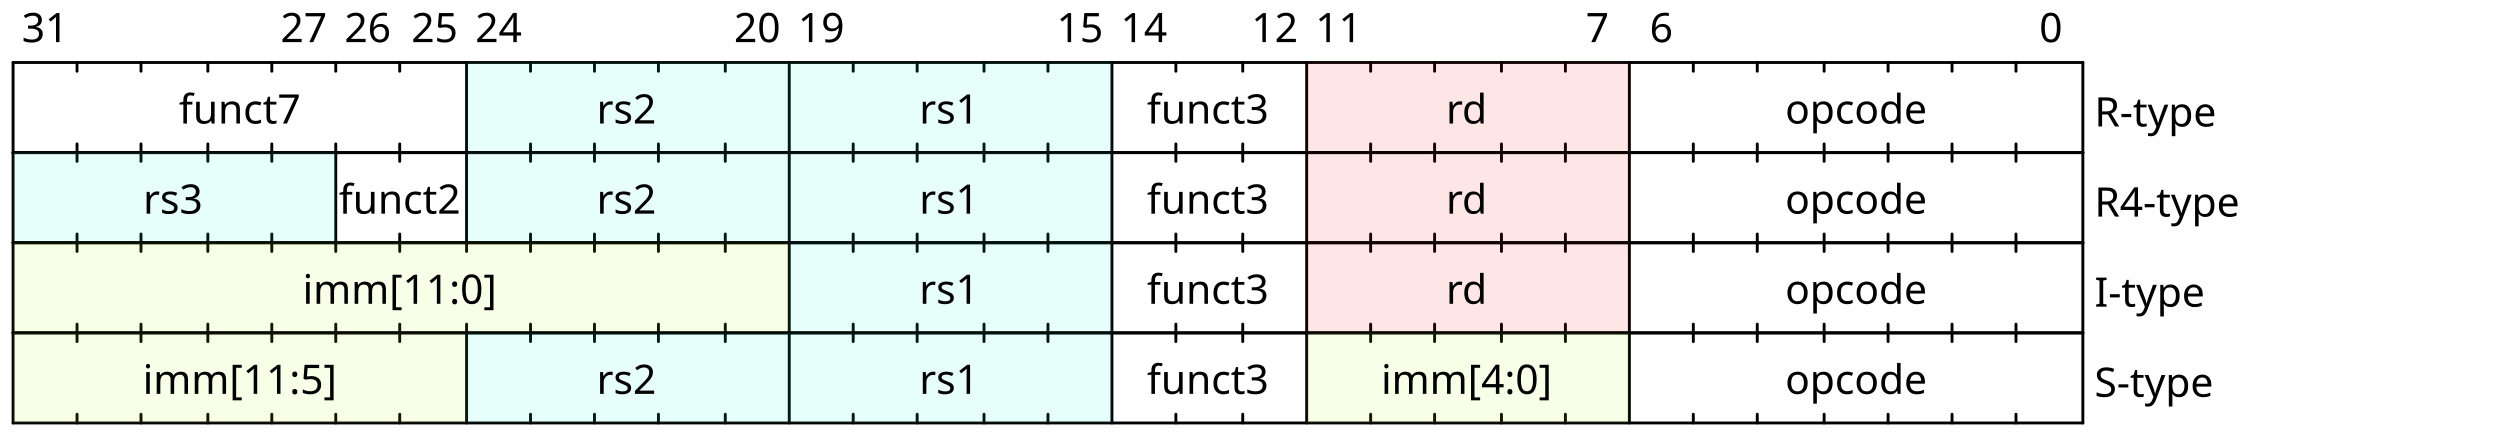
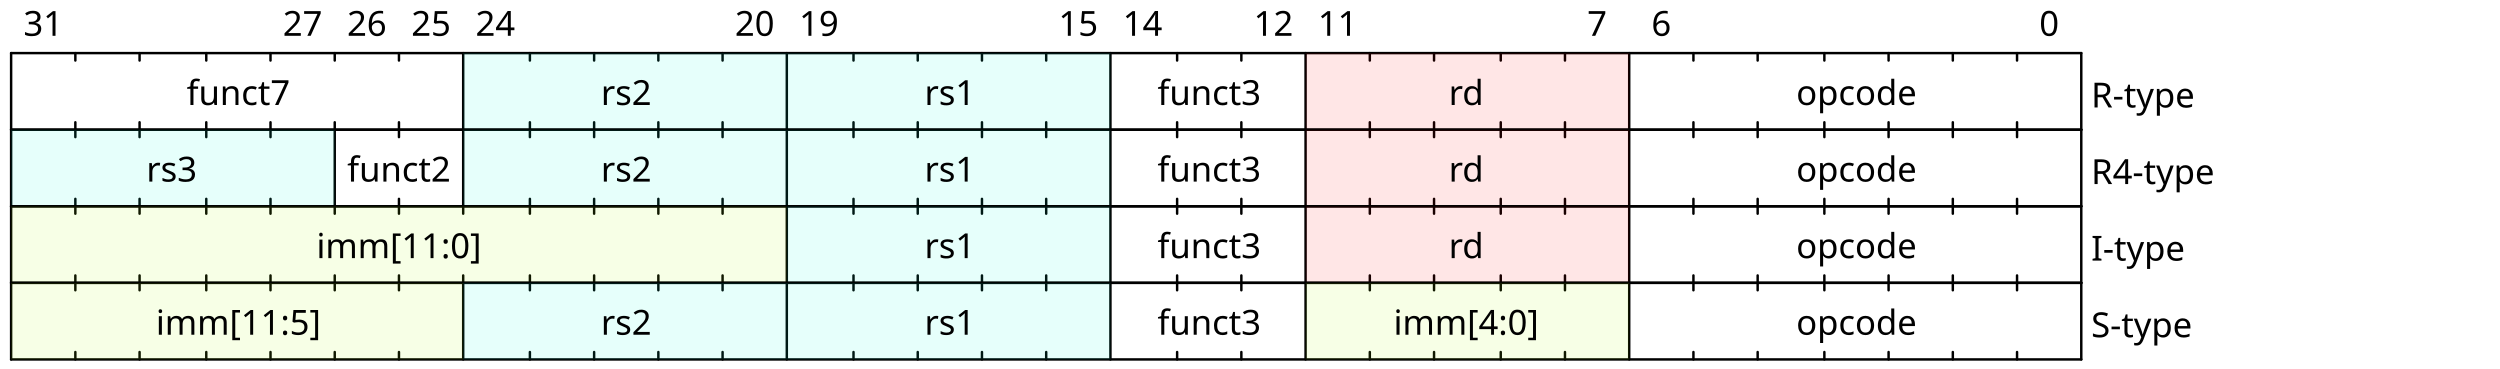
- <svg xmlns="http://www.w3.org/2000/svg" width="860" height="149" viewBox="0 0 860 149">
+ <svg xmlns="http://www.w3.org/2000/svg" width="1012" height="149" viewBox="0 0 1012 149">
  <g transform="translate(0.5,0.5)" text-anchor="middle" font-size="14" font-family="sans-serif" font-weight="normal">
    <g transform="translate(4,21)">
      <g stroke="black" stroke-width="1" stroke-linecap="round">
-         <line x2="712" />
-         <line x2="712" y1="31" y2="31" />
+         <line x2="838" />
+         <line x2="838" y1="31" y2="31" />
        <line y2="31" />
-         <line x1="712" x2="712" y2="31" />
-         <line x1="689" x2="689" y2="3" />
-         <line x1="689" x2="689" y1="31" y2="28" />
-         <line x1="667" x2="667" y2="3" />
-         <line x1="667" x2="667" y1="31" y2="28" />
-         <line x1="645" x2="645" y2="3" />
-         <line x1="645" x2="645" y1="31" y2="28" />
-         <line x1="623" x2="623" y2="3" />
-         <line x1="623" x2="623" y1="31" y2="28" />
-         <line x1="600" x2="600" y2="3" />
-         <line x1="600" x2="600" y1="31" y2="28" />
-         <line x1="578" x2="578" y2="3" />
-         <line x1="578" x2="578" y1="31" y2="28" />
-         <line x1="556" x2="556" y2="31" />
-         <line x1="534" x2="534" y2="3" />
-         <line x1="534" x2="534" y1="31" y2="28" />
-         <line x1="512" x2="512" y2="3" />
-         <line x1="512" x2="512" y1="31" y2="28" />
-         <line x1="489" x2="489" y2="3" />
-         <line x1="489" x2="489" y1="31" y2="28" />
-         <line x1="467" x2="467" y2="3" />
-         <line x1="467" x2="467" y1="31" y2="28" />
+         <line x1="838" x2="838" y2="31" />
+         <line x1="812" x2="812" y2="3" />
+         <line x1="812" x2="812" y1="31" y2="28" />
+         <line x1="786" x2="786" y2="3" />
+         <line x1="786" x2="786" y1="31" y2="28" />
+         <line x1="760" x2="760" y2="3" />
+         <line x1="760" x2="760" y1="31" y2="28" />
+         <line x1="734" x2="734" y2="3" />
+         <line x1="734" x2="734" y1="31" y2="28" />
+         <line x1="707" x2="707" y2="3" />
+         <line x1="707" x2="707" y1="31" y2="28" />
+         <line x1="681" x2="681" y2="3" />
+         <line x1="681" x2="681" y1="31" y2="28" />
+         <line x1="655" x2="655" y2="31" />
+         <line x1="629" x2="629" y2="3" />
+         <line x1="629" x2="629" y1="31" y2="28" />
+         <line x1="603" x2="603" y2="3" />
+         <line x1="603" x2="603" y1="31" y2="28" />
+         <line x1="576" x2="576" y2="3" />
+         <line x1="576" x2="576" y1="31" y2="28" />
+         <line x1="550" x2="550" y2="3" />
+         <line x1="550" x2="550" y1="31" y2="28" />
+         <line x1="524" x2="524" y2="31" />
+         <line x1="498" x2="498" y2="3" />
+         <line x1="498" x2="498" y1="31" y2="28" />
+         <line x1="472" x2="472" y2="3" />
+         <line x1="472" x2="472" y1="31" y2="28" />
        <line x1="445" x2="445" y2="31" />
-         <line x1="423" x2="423" y2="3" />
-         <line x1="423" x2="423" y1="31" y2="28" />
-         <line x1="400" x2="400" y2="3" />
-         <line x1="400" x2="400" y1="31" y2="28" />
-         <line x1="378" x2="378" y2="31" />
-         <line x1="356" x2="356" y2="3" />
-         <line x1="356" x2="356" y1="31" y2="28" />
-         <line x1="334" x2="334" y2="3" />
-         <line x1="334" x2="334" y1="31" y2="28" />
-         <line x1="311" x2="311" y2="3" />
-         <line x1="311" x2="311" y1="31" y2="28" />
-         <line x1="289" x2="289" y2="3" />
-         <line x1="289" x2="289" y1="31" y2="28" />
-         <line x1="267" x2="267" y2="31" />
-         <line x1="245" x2="245" y2="3" />
-         <line x1="245" x2="245" y1="31" y2="28" />
-         <line x1="222" x2="222" y2="3" />
-         <line x1="222" x2="222" y1="31" y2="28" />
-         <line x1="200" x2="200" y2="3" />
-         <line x1="200" x2="200" y1="31" y2="28" />
-         <line x1="178" x2="178" y2="3" />
-         <line x1="178" x2="178" y1="31" y2="28" />
-         <line x1="156" x2="156" y2="31" />
-         <line x1="133" x2="133" y2="3" />
-         <line x1="133" x2="133" y1="31" y2="28" />
-         <line x1="111" x2="111" y2="3" />
-         <line x1="111" x2="111" y1="31" y2="28" />
-         <line x1="89" x2="89" y2="3" />
-         <line x1="89" x2="89" y1="31" y2="28" />
-         <line x1="67" x2="67" y2="3" />
-         <line x1="67" x2="67" y1="31" y2="28" />
-         <line x1="44" x2="44" y2="3" />
-         <line x1="44" x2="44" y1="31" y2="28" />
-         <line x1="22" x2="22" y2="3" />
-         <line x1="22" x2="22" y1="31" y2="28" />
+         <line x1="419" x2="419" y2="3" />
+         <line x1="419" x2="419" y1="31" y2="28" />
+         <line x1="393" x2="393" y2="3" />
+         <line x1="393" x2="393" y1="31" y2="28" />
+         <line x1="367" x2="367" y2="3" />
+         <line x1="367" x2="367" y1="31" y2="28" />
+         <line x1="341" x2="341" y2="3" />
+         <line x1="341" x2="341" y1="31" y2="28" />
+         <line x1="314" x2="314" y2="31" />
+         <line x1="288" x2="288" y2="3" />
+         <line x1="288" x2="288" y1="31" y2="28" />
+         <line x1="262" x2="262" y2="3" />
+         <line x1="262" x2="262" y1="31" y2="28" />
+         <line x1="236" x2="236" y2="3" />
+         <line x1="236" x2="236" y1="31" y2="28" />
+         <line x1="210" x2="210" y2="3" />
+         <line x1="210" x2="210" y1="31" y2="28" />
+         <line x1="183" x2="183" y2="31" />
+         <line x1="157" x2="157" y2="3" />
+         <line x1="157" x2="157" y1="31" y2="28" />
+         <line x1="131" x2="131" y2="3" />
+         <line x1="131" x2="131" y1="31" y2="28" />
+         <line x1="105" x2="105" y2="3" />
+         <line x1="105" x2="105" y1="31" y2="28" />
+         <line x1="79" x2="79" y2="3" />
+         <line x1="79" x2="79" y1="31" y2="28" />
+         <line x1="52" x2="52" y2="3" />
+         <line x1="52" x2="52" y1="31" y2="28" />
+         <line x1="26" x2="26" y2="3" />
+         <line x1="26" x2="26" y1="31" y2="28" />
      </g>
      <g>
        <g>
-           <rect x="445" width="111" height="31" style="fill-opacity:0.1;fill:hsl(0,100%,50%)" />
-           <rect x="267" width="111" height="31" style="fill-opacity:0.1;fill:hsl(170,100%,50%)" />
-           <rect x="156" width="111" height="31" style="fill-opacity:0.1;fill:hsl(170,100%,50%)" />
-         </g>
-         <g transform="translate(11,-11)" />
-         <g transform="translate(11,15)">
-           <g transform="translate(623)">
+           <rect x="524" width="131" height="31" style="fill-opacity:0.1;fill:hsl(0,100%,50%)" />
+           <rect x="314" width="131" height="31" style="fill-opacity:0.1;fill:hsl(170,100%,50%)" />
+           <rect x="183" width="131" height="31" style="fill-opacity:0.1;fill:hsl(170,100%,50%)" />
+         </g>
+         <g transform="translate(13,-11)" />
+         <g transform="translate(13,15)">
+           <g transform="translate(734)">
            <text y="6">
              <tspan>opcode</tspan>
            </text>
          </g>
-           <g transform="translate(489)">
+           <g transform="translate(576)">
            <text y="6">
              <tspan>rd</tspan>
            </text>
          </g>
-           <g transform="translate(400)">
+           <g transform="translate(472)">
            <text y="6">
              <tspan>funct3</tspan>
            </text>
          </g>
-           <g transform="translate(311)">
+           <g transform="translate(367)">
            <text y="6">
              <tspan>rs1</tspan>
            </text>
          </g>
-           <g transform="translate(200)">
+           <g transform="translate(236)">
            <text y="6">
              <tspan>rs2</tspan>
            </text>
          </g>
-           <g transform="translate(67)">
+           <g transform="translate(79)">
            <text y="6">
              <tspan>funct7</tspan>
            </text>
          </g>
        </g>
-         <g transform="translate(11,39)" />
+         <g transform="translate(13,39)" />
      </g>
      <g text-anchor="start">
-         <g transform="translate(716,16)">
+         <g transform="translate(842,16)">
          <text y="6">
            <tspan>R-type</tspan>
          </text>
        </g>
      </g>
    </g>
    <g transform="translate(4,52)">
      <g stroke="black" stroke-width="1" stroke-linecap="round">
-         <line x2="712" />
-         <line x2="712" y1="31" y2="31" />
+         <line x2="838" />
+         <line x2="838" y1="31" y2="31" />
        <line y2="31" />
-         <line x1="712" x2="712" y2="31" />
-         <line x1="689" x2="689" y2="3" />
-         <line x1="689" x2="689" y1="31" y2="28" />
-         <line x1="667" x2="667" y2="3" />
-         <line x1="667" x2="667" y1="31" y2="28" />
-         <line x1="645" x2="645" y2="3" />
-         <line x1="645" x2="645" y1="31" y2="28" />
-         <line x1="623" x2="623" y2="3" />
-         <line x1="623" x2="623" y1="31" y2="28" />
-         <line x1="600" x2="600" y2="3" />
-         <line x1="600" x2="600" y1="31" y2="28" />
-         <line x1="578" x2="578" y2="3" />
-         <line x1="578" x2="578" y1="31" y2="28" />
-         <line x1="556" x2="556" y2="31" />
-         <line x1="534" x2="534" y2="3" />
-         <line x1="534" x2="534" y1="31" y2="28" />
-         <line x1="512" x2="512" y2="3" />
-         <line x1="512" x2="512" y1="31" y2="28" />
-         <line x1="489" x2="489" y2="3" />
-         <line x1="489" x2="489" y1="31" y2="28" />
-         <line x1="467" x2="467" y2="3" />
-         <line x1="467" x2="467" y1="31" y2="28" />
+         <line x1="838" x2="838" y2="31" />
+         <line x1="812" x2="812" y2="3" />
+         <line x1="812" x2="812" y1="31" y2="28" />
+         <line x1="786" x2="786" y2="3" />
+         <line x1="786" x2="786" y1="31" y2="28" />
+         <line x1="760" x2="760" y2="3" />
+         <line x1="760" x2="760" y1="31" y2="28" />
+         <line x1="734" x2="734" y2="3" />
+         <line x1="734" x2="734" y1="31" y2="28" />
+         <line x1="707" x2="707" y2="3" />
+         <line x1="707" x2="707" y1="31" y2="28" />
+         <line x1="681" x2="681" y2="3" />
+         <line x1="681" x2="681" y1="31" y2="28" />
+         <line x1="655" x2="655" y2="31" />
+         <line x1="629" x2="629" y2="3" />
+         <line x1="629" x2="629" y1="31" y2="28" />
+         <line x1="603" x2="603" y2="3" />
+         <line x1="603" x2="603" y1="31" y2="28" />
+         <line x1="576" x2="576" y2="3" />
+         <line x1="576" x2="576" y1="31" y2="28" />
+         <line x1="550" x2="550" y2="3" />
+         <line x1="550" x2="550" y1="31" y2="28" />
+         <line x1="524" x2="524" y2="31" />
+         <line x1="498" x2="498" y2="3" />
+         <line x1="498" x2="498" y1="31" y2="28" />
+         <line x1="472" x2="472" y2="3" />
+         <line x1="472" x2="472" y1="31" y2="28" />
        <line x1="445" x2="445" y2="31" />
-         <line x1="423" x2="423" y2="3" />
-         <line x1="423" x2="423" y1="31" y2="28" />
-         <line x1="400" x2="400" y2="3" />
-         <line x1="400" x2="400" y1="31" y2="28" />
-         <line x1="378" x2="378" y2="31" />
-         <line x1="356" x2="356" y2="3" />
-         <line x1="356" x2="356" y1="31" y2="28" />
-         <line x1="334" x2="334" y2="3" />
-         <line x1="334" x2="334" y1="31" y2="28" />
-         <line x1="311" x2="311" y2="3" />
-         <line x1="311" x2="311" y1="31" y2="28" />
-         <line x1="289" x2="289" y2="3" />
-         <line x1="289" x2="289" y1="31" y2="28" />
-         <line x1="267" x2="267" y2="31" />
-         <line x1="245" x2="245" y2="3" />
-         <line x1="245" x2="245" y1="31" y2="28" />
-         <line x1="222" x2="222" y2="3" />
-         <line x1="222" x2="222" y1="31" y2="28" />
-         <line x1="200" x2="200" y2="3" />
-         <line x1="200" x2="200" y1="31" y2="28" />
-         <line x1="178" x2="178" y2="3" />
-         <line x1="178" x2="178" y1="31" y2="28" />
-         <line x1="156" x2="156" y2="31" />
-         <line x1="133" x2="133" y2="3" />
-         <line x1="133" x2="133" y1="31" y2="28" />
-         <line x1="111" x2="111" y2="31" />
-         <line x1="89" x2="89" y2="3" />
-         <line x1="89" x2="89" y1="31" y2="28" />
-         <line x1="67" x2="67" y2="3" />
-         <line x1="67" x2="67" y1="31" y2="28" />
-         <line x1="44" x2="44" y2="3" />
-         <line x1="44" x2="44" y1="31" y2="28" />
-         <line x1="22" x2="22" y2="3" />
-         <line x1="22" x2="22" y1="31" y2="28" />
+         <line x1="419" x2="419" y2="3" />
+         <line x1="419" x2="419" y1="31" y2="28" />
+         <line x1="393" x2="393" y2="3" />
+         <line x1="393" x2="393" y1="31" y2="28" />
+         <line x1="367" x2="367" y2="3" />
+         <line x1="367" x2="367" y1="31" y2="28" />
+         <line x1="341" x2="341" y2="3" />
+         <line x1="341" x2="341" y1="31" y2="28" />
+         <line x1="314" x2="314" y2="31" />
+         <line x1="288" x2="288" y2="3" />
+         <line x1="288" x2="288" y1="31" y2="28" />
+         <line x1="262" x2="262" y2="3" />
+         <line x1="262" x2="262" y1="31" y2="28" />
+         <line x1="236" x2="236" y2="3" />
+         <line x1="236" x2="236" y1="31" y2="28" />
+         <line x1="210" x2="210" y2="3" />
+         <line x1="210" x2="210" y1="31" y2="28" />
+         <line x1="183" x2="183" y2="31" />
+         <line x1="157" x2="157" y2="3" />
+         <line x1="157" x2="157" y1="31" y2="28" />
+         <line x1="131" x2="131" y2="31" />
+         <line x1="105" x2="105" y2="3" />
+         <line x1="105" x2="105" y1="31" y2="28" />
+         <line x1="79" x2="79" y2="3" />
+         <line x1="79" x2="79" y1="31" y2="28" />
+         <line x1="52" x2="52" y2="3" />
+         <line x1="52" x2="52" y1="31" y2="28" />
+         <line x1="26" x2="26" y2="3" />
+         <line x1="26" x2="26" y1="31" y2="28" />
      </g>
      <g>
        <g>
-           <rect x="445" width="111" height="31" style="fill-opacity:0.1;fill:hsl(0,100%,50%)" />
-           <rect x="267" width="111" height="31" style="fill-opacity:0.1;fill:hsl(170,100%,50%)" />
-           <rect x="156" width="111" height="31" style="fill-opacity:0.1;fill:hsl(170,100%,50%)" />
-           <rect width="111" height="31" style="fill-opacity:0.1;fill:hsl(170,100%,50%)" />
-         </g>
-         <g transform="translate(11,-11)" />
-         <g transform="translate(11,15)">
-           <g transform="translate(623)">
+           <rect x="524" width="131" height="31" style="fill-opacity:0.1;fill:hsl(0,100%,50%)" />
+           <rect x="314" width="131" height="31" style="fill-opacity:0.1;fill:hsl(170,100%,50%)" />
+           <rect x="183" width="131" height="31" style="fill-opacity:0.1;fill:hsl(170,100%,50%)" />
+           <rect width="131" height="31" style="fill-opacity:0.1;fill:hsl(170,100%,50%)" />
+         </g>
+         <g transform="translate(13,-11)" />
+         <g transform="translate(13,15)">
+           <g transform="translate(734)">
            <text y="6">
              <tspan>opcode</tspan>
            </text>
          </g>
-           <g transform="translate(489)">
+           <g transform="translate(576)">
            <text y="6">
              <tspan>rd</tspan>
            </text>
          </g>
-           <g transform="translate(400)">
+           <g transform="translate(472)">
            <text y="6">
              <tspan>funct3</tspan>
            </text>
          </g>
-           <g transform="translate(311)">
+           <g transform="translate(367)">
            <text y="6">
              <tspan>rs1</tspan>
            </text>
          </g>
-           <g transform="translate(200)">
+           <g transform="translate(236)">
            <text y="6">
              <tspan>rs2</tspan>
            </text>
          </g>
-           <g transform="translate(122)">
+           <g transform="translate(144)">
            <text y="6">
              <tspan>funct2</tspan>
            </text>
          </g>
-           <g transform="translate(44)">
+           <g transform="translate(52)">
            <text y="6">
              <tspan>rs3</tspan>
            </text>
          </g>
        </g>
-         <g transform="translate(11,39)" />
+         <g transform="translate(13,39)" />
      </g>
      <g text-anchor="start">
-         <g transform="translate(716,16)">
+         <g transform="translate(842,16)">
          <text y="6">
            <tspan>R4-type</tspan>
          </text>
        </g>
      </g>
    </g>
    <g transform="translate(4,83)">
      <g stroke="black" stroke-width="1" stroke-linecap="round">
-         <line x2="712" />
-         <line x2="712" y1="31" y2="31" />
+         <line x2="838" />
+         <line x2="838" y1="31" y2="31" />
        <line y2="31" />
-         <line x1="712" x2="712" y2="31" />
-         <line x1="689" x2="689" y2="3" />
-         <line x1="689" x2="689" y1="31" y2="28" />
-         <line x1="667" x2="667" y2="3" />
-         <line x1="667" x2="667" y1="31" y2="28" />
-         <line x1="645" x2="645" y2="3" />
-         <line x1="645" x2="645" y1="31" y2="28" />
-         <line x1="623" x2="623" y2="3" />
-         <line x1="623" x2="623" y1="31" y2="28" />
-         <line x1="600" x2="600" y2="3" />
-         <line x1="600" x2="600" y1="31" y2="28" />
-         <line x1="578" x2="578" y2="3" />
-         <line x1="578" x2="578" y1="31" y2="28" />
-         <line x1="556" x2="556" y2="31" />
-         <line x1="534" x2="534" y2="3" />
-         <line x1="534" x2="534" y1="31" y2="28" />
-         <line x1="512" x2="512" y2="3" />
-         <line x1="512" x2="512" y1="31" y2="28" />
-         <line x1="489" x2="489" y2="3" />
-         <line x1="489" x2="489" y1="31" y2="28" />
-         <line x1="467" x2="467" y2="3" />
-         <line x1="467" x2="467" y1="31" y2="28" />
+         <line x1="838" x2="838" y2="31" />
+         <line x1="812" x2="812" y2="3" />
+         <line x1="812" x2="812" y1="31" y2="28" />
+         <line x1="786" x2="786" y2="3" />
+         <line x1="786" x2="786" y1="31" y2="28" />
+         <line x1="760" x2="760" y2="3" />
+         <line x1="760" x2="760" y1="31" y2="28" />
+         <line x1="734" x2="734" y2="3" />
+         <line x1="734" x2="734" y1="31" y2="28" />
+         <line x1="707" x2="707" y2="3" />
+         <line x1="707" x2="707" y1="31" y2="28" />
+         <line x1="681" x2="681" y2="3" />
+         <line x1="681" x2="681" y1="31" y2="28" />
+         <line x1="655" x2="655" y2="31" />
+         <line x1="629" x2="629" y2="3" />
+         <line x1="629" x2="629" y1="31" y2="28" />
+         <line x1="603" x2="603" y2="3" />
+         <line x1="603" x2="603" y1="31" y2="28" />
+         <line x1="576" x2="576" y2="3" />
+         <line x1="576" x2="576" y1="31" y2="28" />
+         <line x1="550" x2="550" y2="3" />
+         <line x1="550" x2="550" y1="31" y2="28" />
+         <line x1="524" x2="524" y2="31" />
+         <line x1="498" x2="498" y2="3" />
+         <line x1="498" x2="498" y1="31" y2="28" />
+         <line x1="472" x2="472" y2="3" />
+         <line x1="472" x2="472" y1="31" y2="28" />
        <line x1="445" x2="445" y2="31" />
-         <line x1="423" x2="423" y2="3" />
-         <line x1="423" x2="423" y1="31" y2="28" />
-         <line x1="400" x2="400" y2="3" />
-         <line x1="400" x2="400" y1="31" y2="28" />
-         <line x1="378" x2="378" y2="31" />
-         <line x1="356" x2="356" y2="3" />
-         <line x1="356" x2="356" y1="31" y2="28" />
-         <line x1="334" x2="334" y2="3" />
-         <line x1="334" x2="334" y1="31" y2="28" />
-         <line x1="311" x2="311" y2="3" />
-         <line x1="311" x2="311" y1="31" y2="28" />
-         <line x1="289" x2="289" y2="3" />
-         <line x1="289" x2="289" y1="31" y2="28" />
-         <line x1="267" x2="267" y2="31" />
-         <line x1="245" x2="245" y2="3" />
-         <line x1="245" x2="245" y1="31" y2="28" />
-         <line x1="222" x2="222" y2="3" />
-         <line x1="222" x2="222" y1="31" y2="28" />
-         <line x1="200" x2="200" y2="3" />
-         <line x1="200" x2="200" y1="31" y2="28" />
-         <line x1="178" x2="178" y2="3" />
-         <line x1="178" x2="178" y1="31" y2="28" />
-         <line x1="156" x2="156" y2="3" />
-         <line x1="156" x2="156" y1="31" y2="28" />
-         <line x1="133" x2="133" y2="3" />
-         <line x1="133" x2="133" y1="31" y2="28" />
-         <line x1="111" x2="111" y2="3" />
-         <line x1="111" x2="111" y1="31" y2="28" />
-         <line x1="89" x2="89" y2="3" />
-         <line x1="89" x2="89" y1="31" y2="28" />
-         <line x1="67" x2="67" y2="3" />
-         <line x1="67" x2="67" y1="31" y2="28" />
-         <line x1="44" x2="44" y2="3" />
-         <line x1="44" x2="44" y1="31" y2="28" />
-         <line x1="22" x2="22" y2="3" />
-         <line x1="22" x2="22" y1="31" y2="28" />
+         <line x1="419" x2="419" y2="3" />
+         <line x1="419" x2="419" y1="31" y2="28" />
+         <line x1="393" x2="393" y2="3" />
+         <line x1="393" x2="393" y1="31" y2="28" />
+         <line x1="367" x2="367" y2="3" />
+         <line x1="367" x2="367" y1="31" y2="28" />
+         <line x1="341" x2="341" y2="3" />
+         <line x1="341" x2="341" y1="31" y2="28" />
+         <line x1="314" x2="314" y2="31" />
+         <line x1="288" x2="288" y2="3" />
+         <line x1="288" x2="288" y1="31" y2="28" />
+         <line x1="262" x2="262" y2="3" />
+         <line x1="262" x2="262" y1="31" y2="28" />
+         <line x1="236" x2="236" y2="3" />
+         <line x1="236" x2="236" y1="31" y2="28" />
+         <line x1="210" x2="210" y2="3" />
+         <line x1="210" x2="210" y1="31" y2="28" />
+         <line x1="183" x2="183" y2="3" />
+         <line x1="183" x2="183" y1="31" y2="28" />
+         <line x1="157" x2="157" y2="3" />
+         <line x1="157" x2="157" y1="31" y2="28" />
+         <line x1="131" x2="131" y2="3" />
+         <line x1="131" x2="131" y1="31" y2="28" />
+         <line x1="105" x2="105" y2="3" />
+         <line x1="105" x2="105" y1="31" y2="28" />
+         <line x1="79" x2="79" y2="3" />
+         <line x1="79" x2="79" y1="31" y2="28" />
+         <line x1="52" x2="52" y2="3" />
+         <line x1="52" x2="52" y1="31" y2="28" />
+         <line x1="26" x2="26" y2="3" />
+         <line x1="26" x2="26" y1="31" y2="28" />
      </g>
      <g>
        <g>
-           <rect x="445" width="111" height="31" style="fill-opacity:0.1;fill:hsl(0,100%,50%)" />
-           <rect x="267" width="111" height="31" style="fill-opacity:0.1;fill:hsl(170,100%,50%)" />
-           <rect width="267" height="31" style="fill-opacity:0.1;fill:hsl(80,100%,50%)" />
-         </g>
-         <g transform="translate(11,-11)" />
-         <g transform="translate(11,15)">
-           <g transform="translate(623)">
+           <rect x="524" width="131" height="31" style="fill-opacity:0.1;fill:hsl(0,100%,50%)" />
+           <rect x="314" width="131" height="31" style="fill-opacity:0.1;fill:hsl(170,100%,50%)" />
+           <rect width="314" height="31" style="fill-opacity:0.1;fill:hsl(80,100%,50%)" />
+         </g>
+         <g transform="translate(13,-11)" />
+         <g transform="translate(13,15)">
+           <g transform="translate(734)">
            <text y="6">
              <tspan>opcode</tspan>
            </text>
          </g>
-           <g transform="translate(489)">
+           <g transform="translate(576)">
            <text y="6">
              <tspan>rd</tspan>
            </text>
          </g>
-           <g transform="translate(400)">
+           <g transform="translate(472)">
            <text y="6">
              <tspan>funct3</tspan>
            </text>
          </g>
-           <g transform="translate(311)">
+           <g transform="translate(367)">
            <text y="6">
              <tspan>rs1</tspan>
            </text>
          </g>
-           <g transform="translate(122)">
+           <g transform="translate(144)">
            <text y="6">
              <tspan>imm[11:0]</tspan>
            </text>
          </g>
        </g>
-         <g transform="translate(11,39)" />
+         <g transform="translate(13,39)" />
      </g>
      <g text-anchor="start">
-         <g transform="translate(716,16)">
+         <g transform="translate(842,16)">
          <text y="6">
            <tspan>I-type</tspan>
          </text>
        </g>
      </g>
    </g>
    <g transform="translate(4,114)">
      <g stroke="black" stroke-width="1" stroke-linecap="round">
-         <line x2="712" />
-         <line x2="712" y1="31" y2="31" />
+         <line x2="838" />
+         <line x2="838" y1="31" y2="31" />
        <line y2="31" />
-         <line x1="712" x2="712" y2="31" />
-         <line x1="689" x2="689" y2="3" />
-         <line x1="689" x2="689" y1="31" y2="28" />
-         <line x1="667" x2="667" y2="3" />
-         <line x1="667" x2="667" y1="31" y2="28" />
-         <line x1="645" x2="645" y2="3" />
-         <line x1="645" x2="645" y1="31" y2="28" />
-         <line x1="623" x2="623" y2="3" />
-         <line x1="623" x2="623" y1="31" y2="28" />
-         <line x1="600" x2="600" y2="3" />
-         <line x1="600" x2="600" y1="31" y2="28" />
-         <line x1="578" x2="578" y2="3" />
-         <line x1="578" x2="578" y1="31" y2="28" />
-         <line x1="556" x2="556" y2="31" />
-         <line x1="534" x2="534" y2="3" />
-         <line x1="534" x2="534" y1="31" y2="28" />
-         <line x1="512" x2="512" y2="3" />
-         <line x1="512" x2="512" y1="31" y2="28" />
-         <line x1="489" x2="489" y2="3" />
-         <line x1="489" x2="489" y1="31" y2="28" />
-         <line x1="467" x2="467" y2="3" />
-         <line x1="467" x2="467" y1="31" y2="28" />
+         <line x1="838" x2="838" y2="31" />
+         <line x1="812" x2="812" y2="3" />
+         <line x1="812" x2="812" y1="31" y2="28" />
+         <line x1="786" x2="786" y2="3" />
+         <line x1="786" x2="786" y1="31" y2="28" />
+         <line x1="760" x2="760" y2="3" />
+         <line x1="760" x2="760" y1="31" y2="28" />
+         <line x1="734" x2="734" y2="3" />
+         <line x1="734" x2="734" y1="31" y2="28" />
+         <line x1="707" x2="707" y2="3" />
+         <line x1="707" x2="707" y1="31" y2="28" />
+         <line x1="681" x2="681" y2="3" />
+         <line x1="681" x2="681" y1="31" y2="28" />
+         <line x1="655" x2="655" y2="31" />
+         <line x1="629" x2="629" y2="3" />
+         <line x1="629" x2="629" y1="31" y2="28" />
+         <line x1="603" x2="603" y2="3" />
+         <line x1="603" x2="603" y1="31" y2="28" />
+         <line x1="576" x2="576" y2="3" />
+         <line x1="576" x2="576" y1="31" y2="28" />
+         <line x1="550" x2="550" y2="3" />
+         <line x1="550" x2="550" y1="31" y2="28" />
+         <line x1="524" x2="524" y2="31" />
+         <line x1="498" x2="498" y2="3" />
+         <line x1="498" x2="498" y1="31" y2="28" />
+         <line x1="472" x2="472" y2="3" />
+         <line x1="472" x2="472" y1="31" y2="28" />
        <line x1="445" x2="445" y2="31" />
-         <line x1="423" x2="423" y2="3" />
-         <line x1="423" x2="423" y1="31" y2="28" />
-         <line x1="400" x2="400" y2="3" />
-         <line x1="400" x2="400" y1="31" y2="28" />
-         <line x1="378" x2="378" y2="31" />
-         <line x1="356" x2="356" y2="3" />
-         <line x1="356" x2="356" y1="31" y2="28" />
-         <line x1="334" x2="334" y2="3" />
-         <line x1="334" x2="334" y1="31" y2="28" />
-         <line x1="311" x2="311" y2="3" />
-         <line x1="311" x2="311" y1="31" y2="28" />
-         <line x1="289" x2="289" y2="3" />
-         <line x1="289" x2="289" y1="31" y2="28" />
-         <line x1="267" x2="267" y2="31" />
-         <line x1="245" x2="245" y2="3" />
-         <line x1="245" x2="245" y1="31" y2="28" />
-         <line x1="222" x2="222" y2="3" />
-         <line x1="222" x2="222" y1="31" y2="28" />
-         <line x1="200" x2="200" y2="3" />
-         <line x1="200" x2="200" y1="31" y2="28" />
-         <line x1="178" x2="178" y2="3" />
-         <line x1="178" x2="178" y1="31" y2="28" />
-         <line x1="156" x2="156" y2="31" />
-         <line x1="133" x2="133" y2="3" />
-         <line x1="133" x2="133" y1="31" y2="28" />
-         <line x1="111" x2="111" y2="3" />
-         <line x1="111" x2="111" y1="31" y2="28" />
-         <line x1="89" x2="89" y2="3" />
-         <line x1="89" x2="89" y1="31" y2="28" />
-         <line x1="67" x2="67" y2="3" />
-         <line x1="67" x2="67" y1="31" y2="28" />
-         <line x1="44" x2="44" y2="3" />
-         <line x1="44" x2="44" y1="31" y2="28" />
-         <line x1="22" x2="22" y2="3" />
-         <line x1="22" x2="22" y1="31" y2="28" />
+         <line x1="419" x2="419" y2="3" />
+         <line x1="419" x2="419" y1="31" y2="28" />
+         <line x1="393" x2="393" y2="3" />
+         <line x1="393" x2="393" y1="31" y2="28" />
+         <line x1="367" x2="367" y2="3" />
+         <line x1="367" x2="367" y1="31" y2="28" />
+         <line x1="341" x2="341" y2="3" />
+         <line x1="341" x2="341" y1="31" y2="28" />
+         <line x1="314" x2="314" y2="31" />
+         <line x1="288" x2="288" y2="3" />
+         <line x1="288" x2="288" y1="31" y2="28" />
+         <line x1="262" x2="262" y2="3" />
+         <line x1="262" x2="262" y1="31" y2="28" />
+         <line x1="236" x2="236" y2="3" />
+         <line x1="236" x2="236" y1="31" y2="28" />
+         <line x1="210" x2="210" y2="3" />
+         <line x1="210" x2="210" y1="31" y2="28" />
+         <line x1="183" x2="183" y2="31" />
+         <line x1="157" x2="157" y2="3" />
+         <line x1="157" x2="157" y1="31" y2="28" />
+         <line x1="131" x2="131" y2="3" />
+         <line x1="131" x2="131" y1="31" y2="28" />
+         <line x1="105" x2="105" y2="3" />
+         <line x1="105" x2="105" y1="31" y2="28" />
+         <line x1="79" x2="79" y2="3" />
+         <line x1="79" x2="79" y1="31" y2="28" />
+         <line x1="52" x2="52" y2="3" />
+         <line x1="52" x2="52" y1="31" y2="28" />
+         <line x1="26" x2="26" y2="3" />
+         <line x1="26" x2="26" y1="31" y2="28" />
      </g>
      <g>
        <g>
-           <rect x="445" width="111" height="31" style="fill-opacity:0.1;fill:hsl(80,100%,50%)" />
-           <rect x="267" width="111" height="31" style="fill-opacity:0.1;fill:hsl(170,100%,50%)" />
-           <rect x="156" width="111" height="31" style="fill-opacity:0.1;fill:hsl(170,100%,50%)" />
-           <rect width="156" height="31" style="fill-opacity:0.1;fill:hsl(80,100%,50%)" />
-         </g>
-         <g transform="translate(11,-11)" />
-         <g transform="translate(11,15)">
-           <g transform="translate(623)">
+           <rect x="524" width="131" height="31" style="fill-opacity:0.1;fill:hsl(80,100%,50%)" />
+           <rect x="314" width="131" height="31" style="fill-opacity:0.1;fill:hsl(170,100%,50%)" />
+           <rect x="183" width="131" height="31" style="fill-opacity:0.1;fill:hsl(170,100%,50%)" />
+           <rect width="183" height="31" style="fill-opacity:0.1;fill:hsl(80,100%,50%)" />
+         </g>
+         <g transform="translate(13,-11)" />
+         <g transform="translate(13,15)">
+           <g transform="translate(734)">
            <text y="6">
              <tspan>opcode</tspan>
            </text>
          </g>
-           <g transform="translate(489)">
+           <g transform="translate(576)">
            <text y="6">
              <tspan>imm[4:0]</tspan>
            </text>
          </g>
-           <g transform="translate(400)">
+           <g transform="translate(472)">
            <text y="6">
              <tspan>funct3</tspan>
            </text>
          </g>
-           <g transform="translate(311)">
+           <g transform="translate(367)">
            <text y="6">
              <tspan>rs1</tspan>
            </text>
          </g>
-           <g transform="translate(200)">
+           <g transform="translate(236)">
            <text y="6">
              <tspan>rs2</tspan>
            </text>
          </g>
-           <g transform="translate(67)">
+           <g transform="translate(79)">
            <text y="6">
              <tspan>imm[11:5]</tspan>
            </text>
          </g>
        </g>
-         <g transform="translate(11,39)" />
+         <g transform="translate(13,39)" />
      </g>
      <g text-anchor="start">
-         <g transform="translate(716,16)">
+         <g transform="translate(842,16)">
          <text y="6">
            <tspan>S-type</tspan>
          </text>
        </g>
      </g>
    </g>
    <g transform="translate(4,-3)">
-       <g transform="translate(11,11)">
+       <g transform="translate(13,11)">
        <text y="6">31</text>
      </g>
-       <g transform="translate(100,11)">
+       <g transform="translate(118,11)">
        <text y="6">27</text>
      </g>
-       <g transform="translate(122,11)">
+       <g transform="translate(144,11)">
        <text y="6">26</text>
      </g>
-       <g transform="translate(145,11)">
+       <g transform="translate(170,11)">
        <text y="6">25</text>
      </g>
-       <g transform="translate(167,11)">
+       <g transform="translate(196,11)">
        <text y="6">24</text>
      </g>
-       <g transform="translate(256,11)">
+       <g transform="translate(301,11)">
        <text y="6">20</text>
      </g>
-       <g transform="translate(278,11)">
+       <g transform="translate(327,11)">
        <text y="6">19</text>
      </g>
-       <g transform="translate(367,11)">
+       <g transform="translate(432,11)">
        <text y="6">15</text>
      </g>
-       <g transform="translate(389,11)">
+       <g transform="translate(458,11)">
        <text y="6">14</text>
      </g>
-       <g transform="translate(434,11)">
+       <g transform="translate(511,11)">
        <text y="6">12</text>
      </g>
-       <g transform="translate(456,11)">
+       <g transform="translate(537,11)">
        <text y="6">11</text>
      </g>
-       <g transform="translate(545,11)">
+       <g transform="translate(642,11)">
        <text y="6">7</text>
      </g>
-       <g transform="translate(567,11)">
+       <g transform="translate(668,11)">
        <text y="6">6</text>
      </g>
-       <g transform="translate(701,11)">
+       <g transform="translate(825,11)">
        <text y="6">0</text>
      </g>
    </g>
  </g>
</svg>
